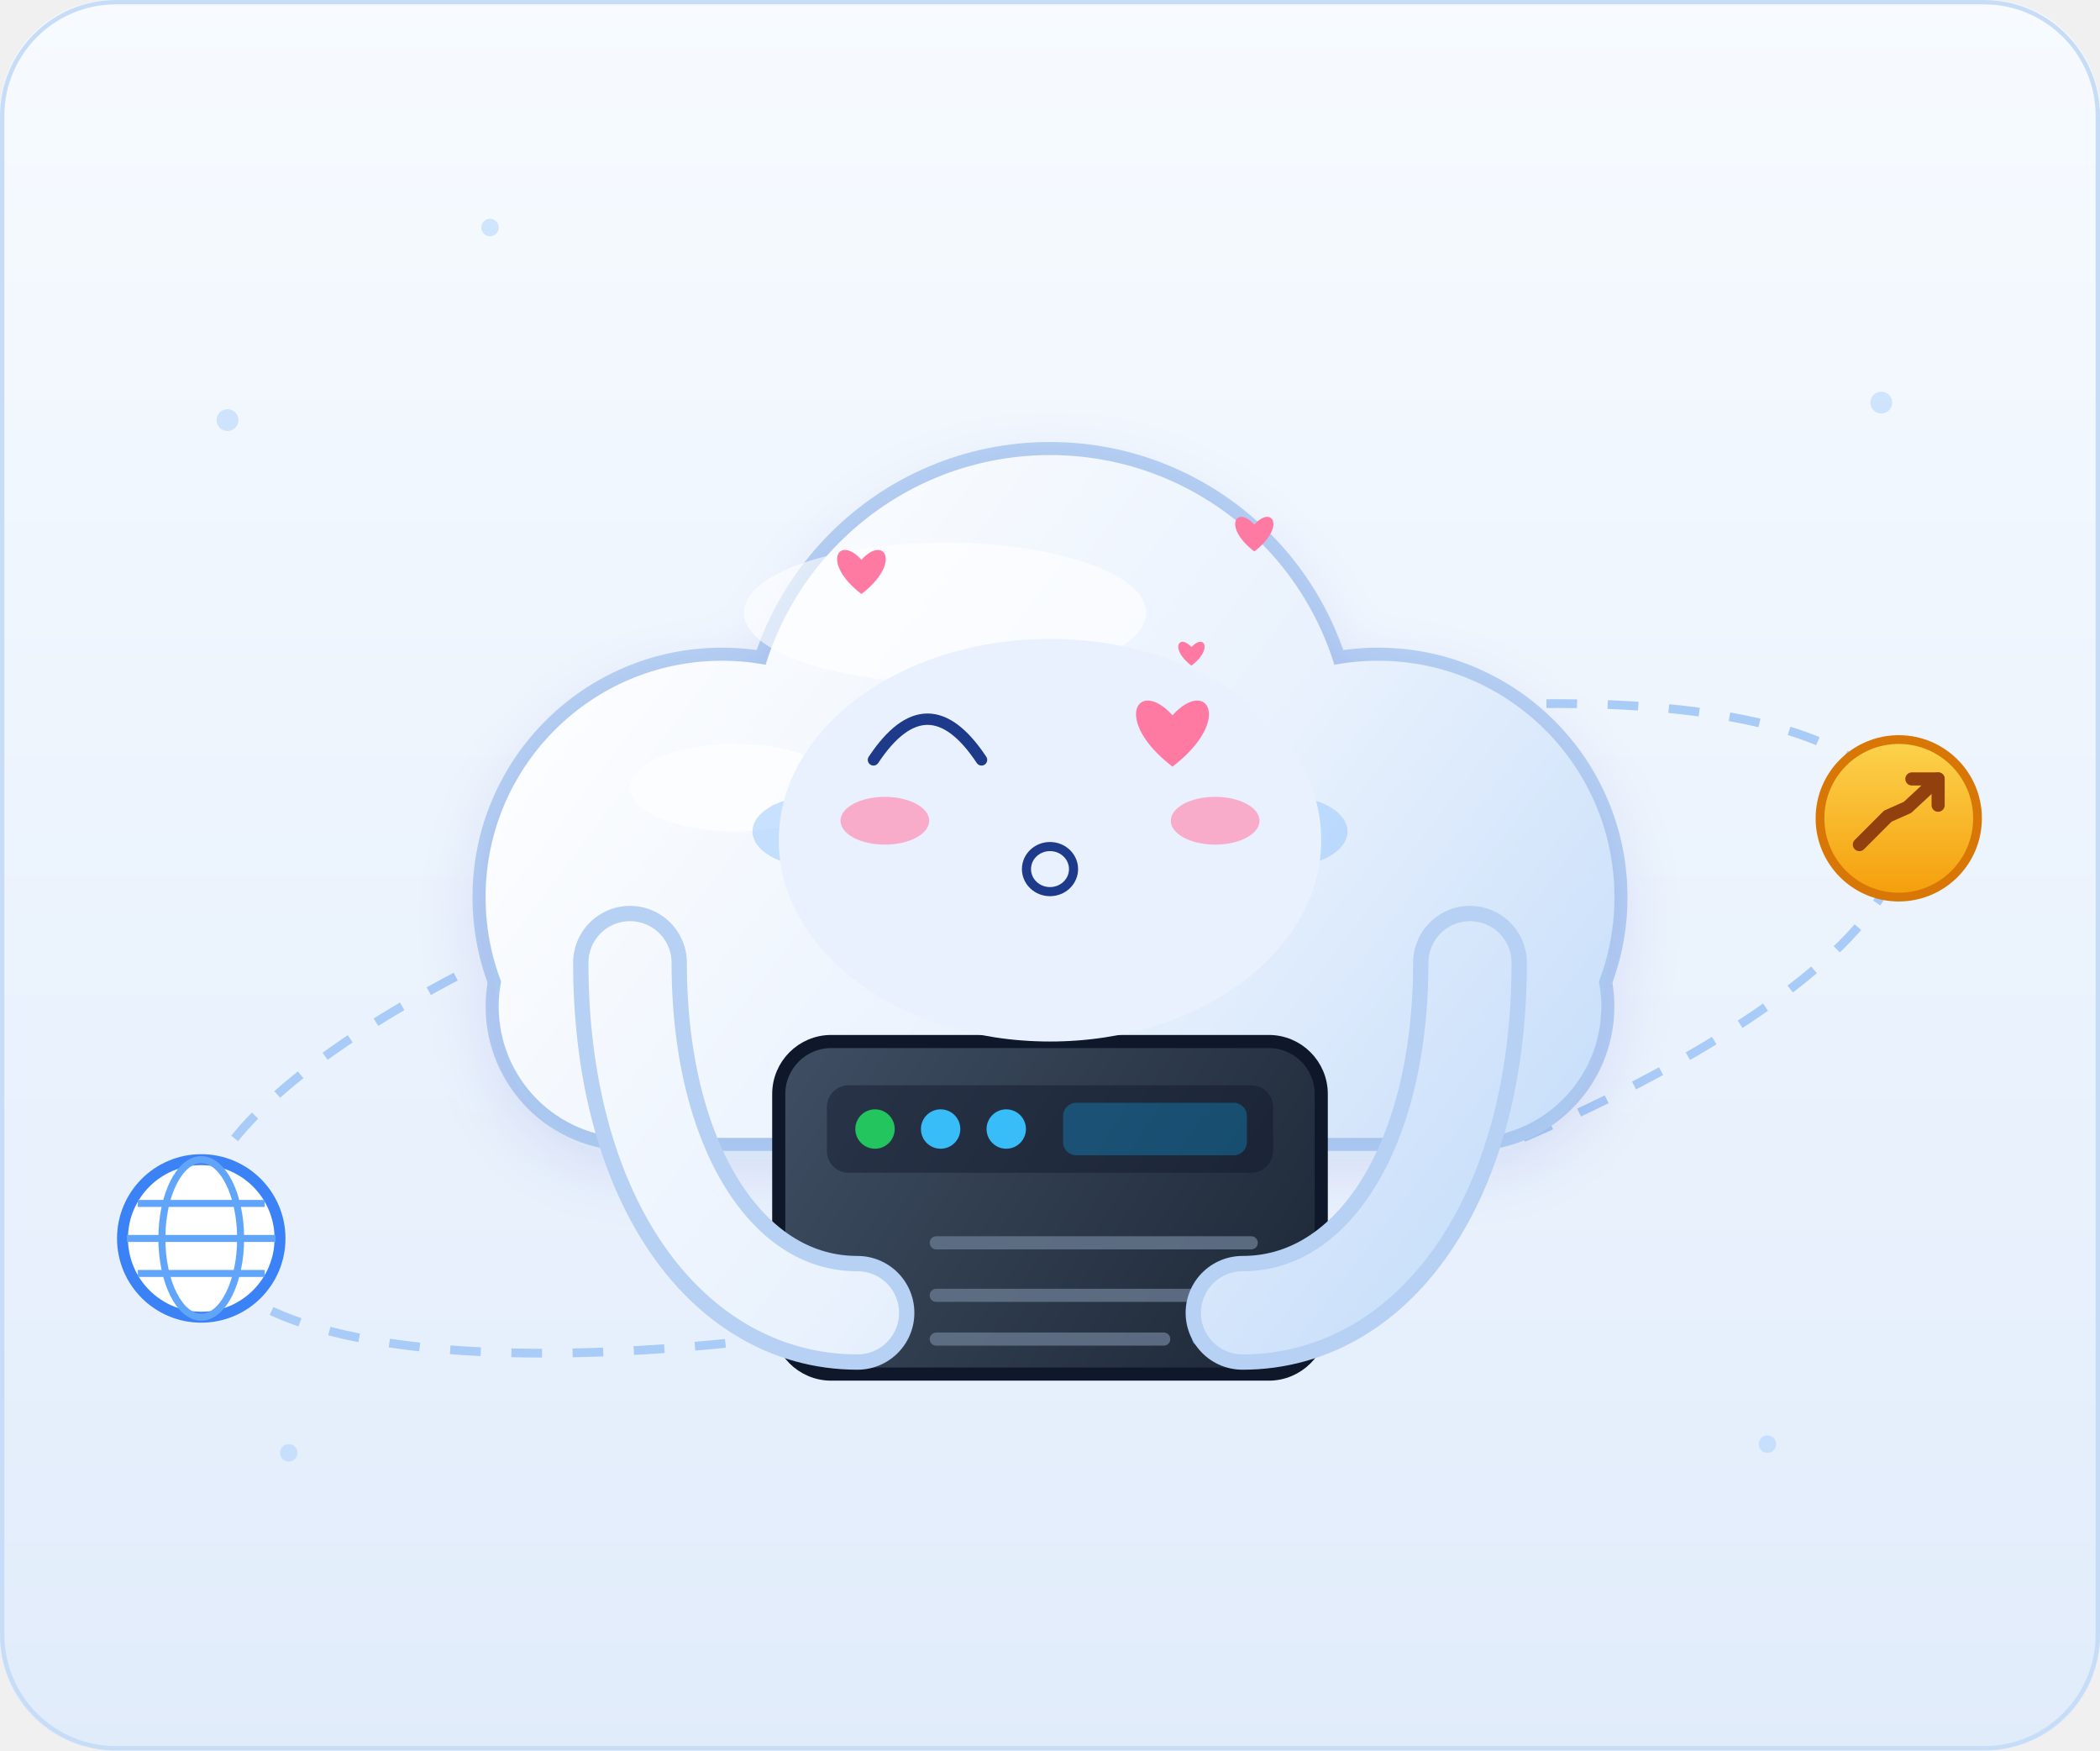
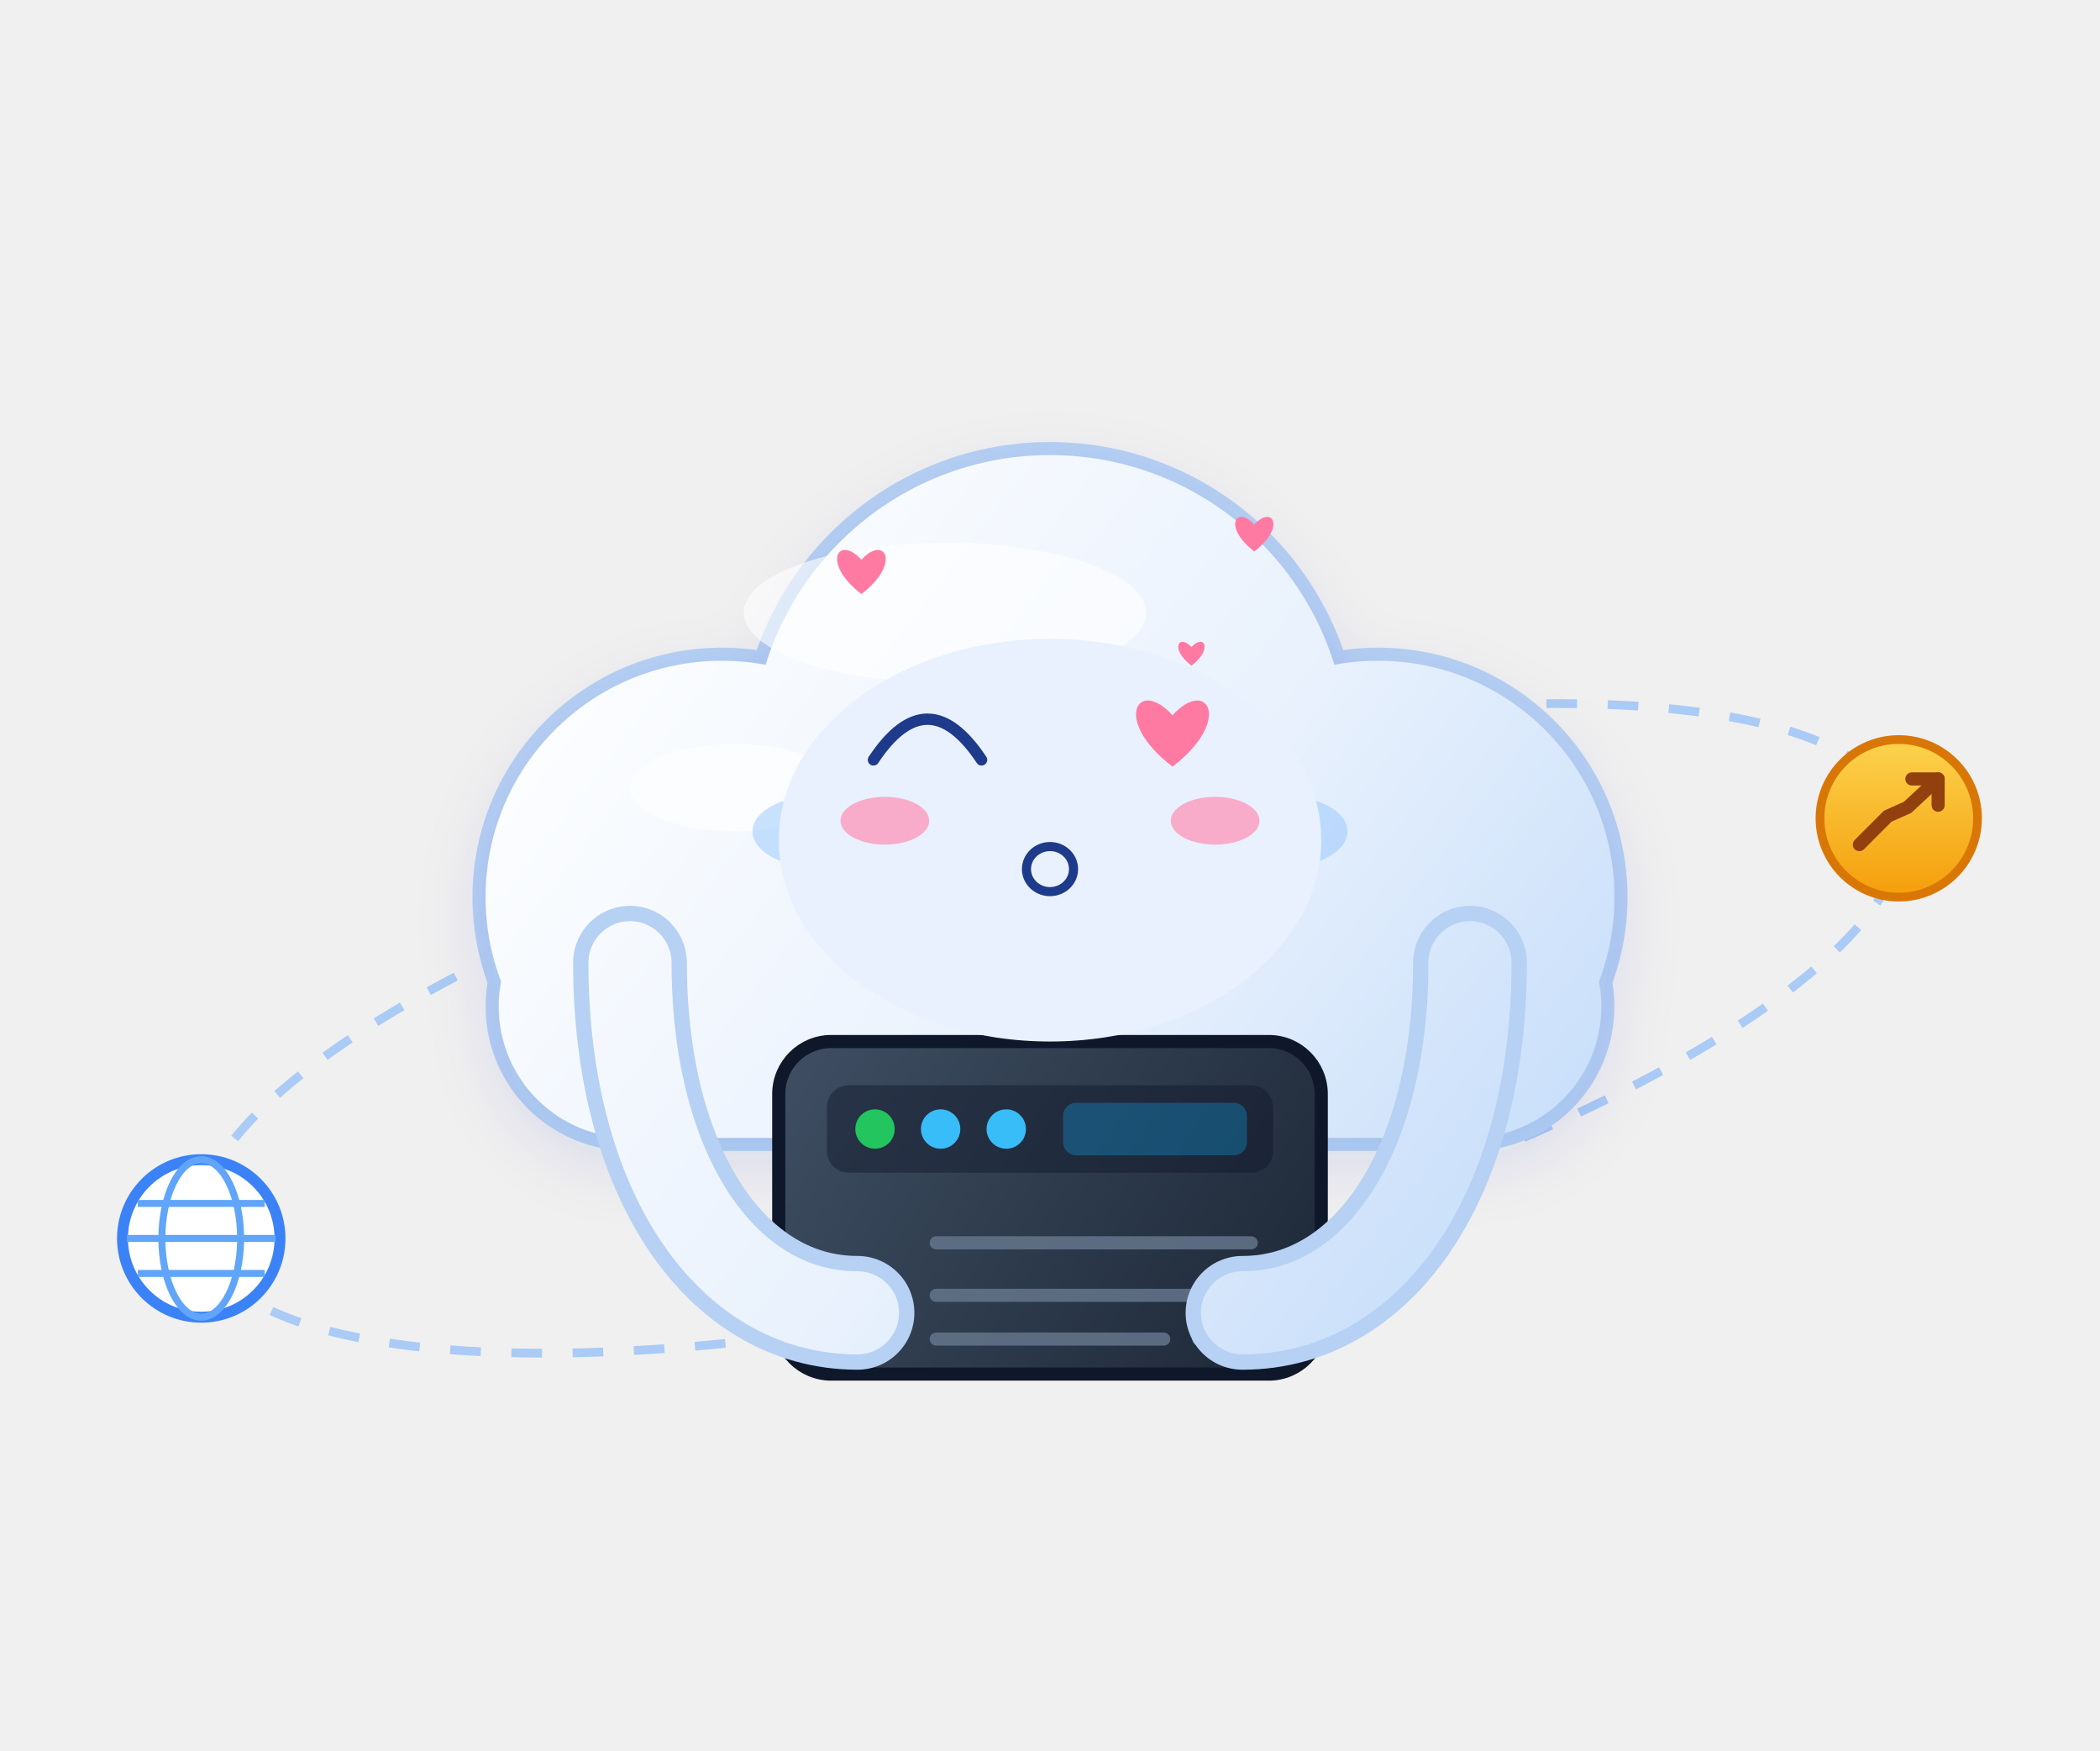
<svg xmlns="http://www.w3.org/2000/svg" viewBox="0 0 480 400" width="480" height="400" role="img" aria-label="云团 · 撒娇 Coquettish">
  <style>
.ex-motion { animation: ex-sway 2.4s ease-in-out infinite; transform-box: fill-box; transform-origin: 50% 50%; }
.ex-anim-tear { animation: ex-tear 1.8s ease-in infinite; transform-box: fill-box; transform-origin: center; }
.ex-anim-sweat { animation: ex-tear 1.5s ease-in infinite; transform-box: fill-box; transform-origin: center; }
.ex-anim-heart { animation: ex-heart 2.2s ease-out infinite; transform-box: fill-box; transform-origin: center; }
.ex-anim-spark { animation: ex-spark 1.9s ease-in-out infinite; transform-box: fill-box; transform-origin: center; }
.ex-anim-rain { animation: ex-rain 1.4s linear infinite; transform-box: fill-box; transform-origin: center; }
.ex-anim-confetti { animation: ex-confetti 2.4s linear infinite; transform-box: fill-box; transform-origin: center; }
.ex-anim-pulse { animation: ex-pulse 1.6s ease-in-out infinite; transform-box: fill-box; transform-origin: center; }
.ex-anim-knock { animation: ex-knock 0.55s ease-in-out infinite; transform-box: fill-box; transform-origin: center; }
.ex-anim-knockline { animation: ex-knockline 0.55s ease-out infinite; transform-box: fill-box; transform-origin: center; }
.ex-anim-palm { animation: ex-palm 0.9s ease-in-out infinite; transform-box: fill-box; transform-origin: center; }
.ex-anim-steam { animation: ex-steam 1.8s ease-out infinite; transform-box: fill-box; transform-origin: center; }
.ex-anim-shock { animation: ex-shock 0.5s ease-in-out infinite; transform-box: fill-box; transform-origin: center; }
.ex-anim-please { animation: ex-please 1.4s ease-in-out infinite; transform-box: fill-box; transform-origin: center; }
.ex-anim-drift { animation: ex-drift 4.5s ease-in-out infinite; transform-box: fill-box; transform-origin: center; }
@keyframes ex-sway { 0%,100% { transform: rotate(0deg); } 50% { transform: rotate(-2.5deg); } }
@keyframes ex-tear { 0% { transform: translateY(0); opacity: 0; } 18% { opacity: 1; } 100% { transform: translateY(14.3px); opacity: 0; } }
@keyframes ex-heart { 0% { transform: translateY(0) scale(.65); opacity: 0; } 20% { opacity: 1; } 100% { transform: translateY(-23.4px) scale(1.15); opacity: 0; } }
@keyframes ex-spark { 0%,100% { transform: scale(.6) rotate(0deg); opacity: .3; } 50% { transform: scale(1.15) rotate(25deg); opacity: 1; } }
@keyframes ex-rain { 0% { transform: translateY(0); opacity: 0; } 20% { opacity: 1; } 100% { transform: translateY(15.6px); opacity: 0; } }
@keyframes ex-confetti { 0% { transform: translateY(-4.55px) rotate(0deg); opacity: 1; } 100% { transform: translateY(20.8px) rotate(200deg); opacity: 0; } }
@keyframes ex-pulse { 0%,100% { transform: scale(1); opacity: .35; } 50% { transform: scale(1.18); opacity: .7; } }
@keyframes ex-knock { 0%,100% { transform: translateX(5.85px); } 35% { transform: translateX(0); } }
@keyframes ex-knockline { 0%,100% { transform: scaleX(.6); opacity: .35; } 35% { transform: scaleX(1); opacity: 1; } }
@keyframes ex-palm { 0%,100% { transform: translateY(0) rotate(0deg); } 50% { transform: translateY(-1.56px) rotate(-4deg); } }
@keyframes ex-steam { 0% { transform: translateY(0); opacity: .7; } 100% { transform: translateY(-11.7px); opacity: 0; } }
@keyframes ex-shock { 0%,100% { transform: scaleX(.7); opacity: .4; } 50% { transform: scaleX(1.25); opacity: 1; } }
@keyframes ex-please { 0%,100% { transform: translateY(0); } 50% { transform: translateY(-2.34px); } }
@keyframes ex-drift { 0%,100% { transform: translateY(0); } 50% { transform: translateY(-2.6px); } }
@media (prefers-reduced-motion: reduce) {
  .ex-motion, [class*="ex-anim-"] { animation: none !important; }
}
</style>
  <g class="ex-motion ex-coquettish">
    <g class="ex-base">
      <defs>
-         <linearGradient id="mcSky" x1="0" y1="0" x2="0" y2="1">
-           <stop offset="0%" stop-color="#f7fbff" />
-           <stop offset="100%" stop-color="#e1ecfb" />
-         </linearGradient>
        <linearGradient id="mcCloud" gradientUnits="userSpaceOnUse" x1="140" y1="110" x2="350" y2="270">
          <stop offset="0%" stop-color="#ffffff" />
          <stop offset="60%" stop-color="#e8f1fd" />
          <stop offset="100%" stop-color="#c9dffa" />
        </linearGradient>
        <linearGradient id="mcServerFill" gradientUnits="userSpaceOnUse" x1="180" y1="238" x2="300" y2="316">
          <stop offset="0%" stop-color="#3f4e63" />
          <stop offset="100%" stop-color="#1c2735" />
        </linearGradient>
        <linearGradient id="mcCoin" x1="0" y1="0" x2="0" y2="1">
          <stop offset="0%" stop-color="#fcd34d" />
          <stop offset="100%" stop-color="#f59e0b" />
        </linearGradient>
        <filter id="mcSoft" x="-25%" y="-25%" width="150%" height="150%">
          <feDropShadow dx="0" dy="5" stdDeviation="8" flood-color="#1e40af" flood-opacity="0.12" />
        </filter>
-         <clipPath id="mcClip">
-           <rect width="480" height="400" rx="26" />
-         </clipPath>
        <g id="mcBody">
          <circle cx="165" cy="205" r="54" />
          <circle cx="240" cy="172" r="68" />
          <circle cx="315" cy="205" r="54" />
          <rect x="114" y="200" width="252" height="60" rx="30" />
        </g>
        <g id="mcArmL">
          <path d="M144,220 C144,268 166,300 196,300" fill="none" stroke-linecap="round" />
        </g>
        <g id="mcArmR">
          <path d="M336,220 C336,268 314,300 284,300" fill="none" stroke-linecap="round" />
        </g>
        <g id="mcServer">
          <rect x="178" y="238" width="124" height="76" rx="12" />
        </g>
      </defs>
-       <g clip-path="url(#mcClip)">
-         <rect width="480" height="400" rx="26" fill="url(#mcSky)" />
-         <g fill="#93c5fd" opacity="0.38">
-           <circle cx="52" cy="96" r="2.5" />
-           <circle cx="112" cy="52" r="2" />
-           <circle cx="430" cy="92" r="2.5" />
-           <circle cx="404" cy="330" r="2" />
-           <circle cx="66" cy="332" r="2" />
-         </g>
+       <g>
        <g transform="rotate(-14 240 235)">
          <ellipse cx="240" cy="235" rx="200" ry="58" fill="none" stroke="#9dc4f6" stroke-width="2" stroke-dasharray="7,7" opacity="0.85" />
        </g>
        <g transform="translate(46,283)">
          <circle r="18" fill="#ffffff" stroke="#3b82f6" stroke-width="2.5" />
          <ellipse rx="9" ry="18" fill="none" stroke="#60a5fa" stroke-width="1.6" />
          <path d="M-17,0 h34 M-14.5,-8 h29 M-14.5,8 h29" stroke="#60a5fa" stroke-width="1.6" fill="none" />
        </g>
        <g transform="translate(434,187)">
          <circle r="18" fill="url(#mcCoin)" stroke="#d97706" stroke-width="2" />
          <path d="M-9,6 L-2.5,-0.5 L2,-2.5 L9,-9" fill="none" stroke="#92400e" stroke-width="3" stroke-linecap="round" stroke-linejoin="round" />
          <path d="M3,-9 H9 V-3" fill="none" stroke="#92400e" stroke-width="3" stroke-linecap="round" stroke-linejoin="round" />
        </g>
        <g stroke="#b6d1f3" stroke-width="6" stroke-linejoin="round" fill="#b6d1f3">
          <use href="#mcBody" />
        </g>
        <g fill="url(#mcCloud)" filter="url(#mcSoft)">
          <use href="#mcBody" />
        </g>
        <g fill="#ffffff" opacity="0.6">
          <ellipse cx="216" cy="140" rx="46" ry="16" />
          <ellipse cx="168" cy="180" rx="24" ry="10" />
        </g>
        <g fill="#1e3a8a">
          <ellipse cx="212" cy="170" rx="9" ry="10.5" />
          <ellipse cx="268" cy="170" rx="9" ry="10.5" />
        </g>
        <g fill="#ffffff" opacity="0.9">
          <circle cx="209" cy="166" r="3.2" />
          <circle cx="265" cy="166" r="3.2" />
        </g>
        <g fill="#93c5fd" opacity="0.5">
          <ellipse cx="186" cy="190" rx="14" ry="8" />
          <ellipse cx="294" cy="190" rx="14" ry="8" />
        </g>
        <path d="M226,190 Q240,204 254,190" fill="none" stroke="#1e3a8a" stroke-width="4" stroke-linecap="round" />
        <g stroke="#0f172a" stroke-width="3" fill="url(#mcServerFill)">
          <use href="#mcServer" />
        </g>
        <rect x="189" y="248" width="102" height="20" rx="5" fill="#0f172a" opacity="0.45" />
        <g>
          <circle cx="200" cy="258" r="4.5" fill="#22c55e" />
          <circle cx="215" cy="258" r="4.5" fill="#38bdf8" />
          <circle cx="230" cy="258" r="4.5" fill="#38bdf8" />
        </g>
        <rect x="243" y="252" width="42" height="12" rx="3" fill="#0ea5e9" opacity="0.32" />
        <g stroke="#64748b" stroke-width="3" stroke-linecap="round" opacity="0.85">
          <path d="M214,284 H286" />
          <path d="M214,296 H286" />
          <path d="M214,306 H266" />
        </g>
        <g stroke="#38bdf8" stroke-width="3" stroke-linecap="round" opacity="0.7">
          <path d="M274,306 H286" />
        </g>
        <g stroke="#b6d1f3" stroke-width="26" fill="none" stroke-linecap="round">
          <use href="#mcArmL" />
          <use href="#mcArmR" />
        </g>
        <g stroke="url(#mcCloud)" stroke-width="19" fill="none" stroke-linecap="round">
          <use href="#mcArmL" />
          <use href="#mcArmR" />
        </g>
      </g>
-       <rect x="0.5" y="0.5" width="479" height="399" rx="26" fill="none" stroke="#c7ddf7" />
    </g>
    <g class="ex-face">
      <ellipse cx="240" cy="192" rx="62" ry="46" fill="#E8F1FD" />
      <path d="M 199.65,173.64 Q 212,155.05 224.35,173.64" fill="none" stroke="#1E3A8A" stroke-width="2.6" stroke-linecap="round" />
      <path class="ex-anim-pulse" style="animation-delay:0s" d="M 268,175.19 C 254.08,164.54 260.08,154.71 268,163.45 C 275.92,154.71 281.92,164.54 268,175.19 Z" fill="#FF7AA2" />
      <ellipse cx="240" cy="198.6" rx="5.38" ry="5.15" fill="none" stroke="#1E3A8A" stroke-width="2.08" />
      <ellipse class="ex-anim-pulse" cx="202.25" cy="187.55" rx="10.14" ry="5.46" fill="#FF8FB3" opacity="0.7" />
      <ellipse class="ex-anim-pulse" cx="277.75" cy="187.55" rx="10.14" ry="5.46" fill="#FF8FB3" opacity="0.7" />
      <path class="ex-anim-heart" style="animation-delay:0.0s" d="M 196.9,135.74 C 187.61,128.64 191.62,122.09 196.9,127.92 C 202.17,122.09 206.18,128.64 196.9,135.74 Z" fill="#FF7AA2" />
      <path class="ex-anim-heart" style="animation-delay:0.7s" d="M 286.7,126.02 C 279.4,120.44 282.55,115.3 286.7,119.87 C 290.84,115.3 293.99,120.44 286.7,126.02 Z" fill="#FF7AA2" />
      <path class="ex-anim-heart" style="animation-delay:1.3s" d="M 272.33,152.12 C 267.29,148.27 269.46,144.71 272.33,147.87 C 275.19,144.71 277.37,148.27 272.33,152.12 Z" fill="#FF7AA2" />
    </g>
  </g>
</svg>
